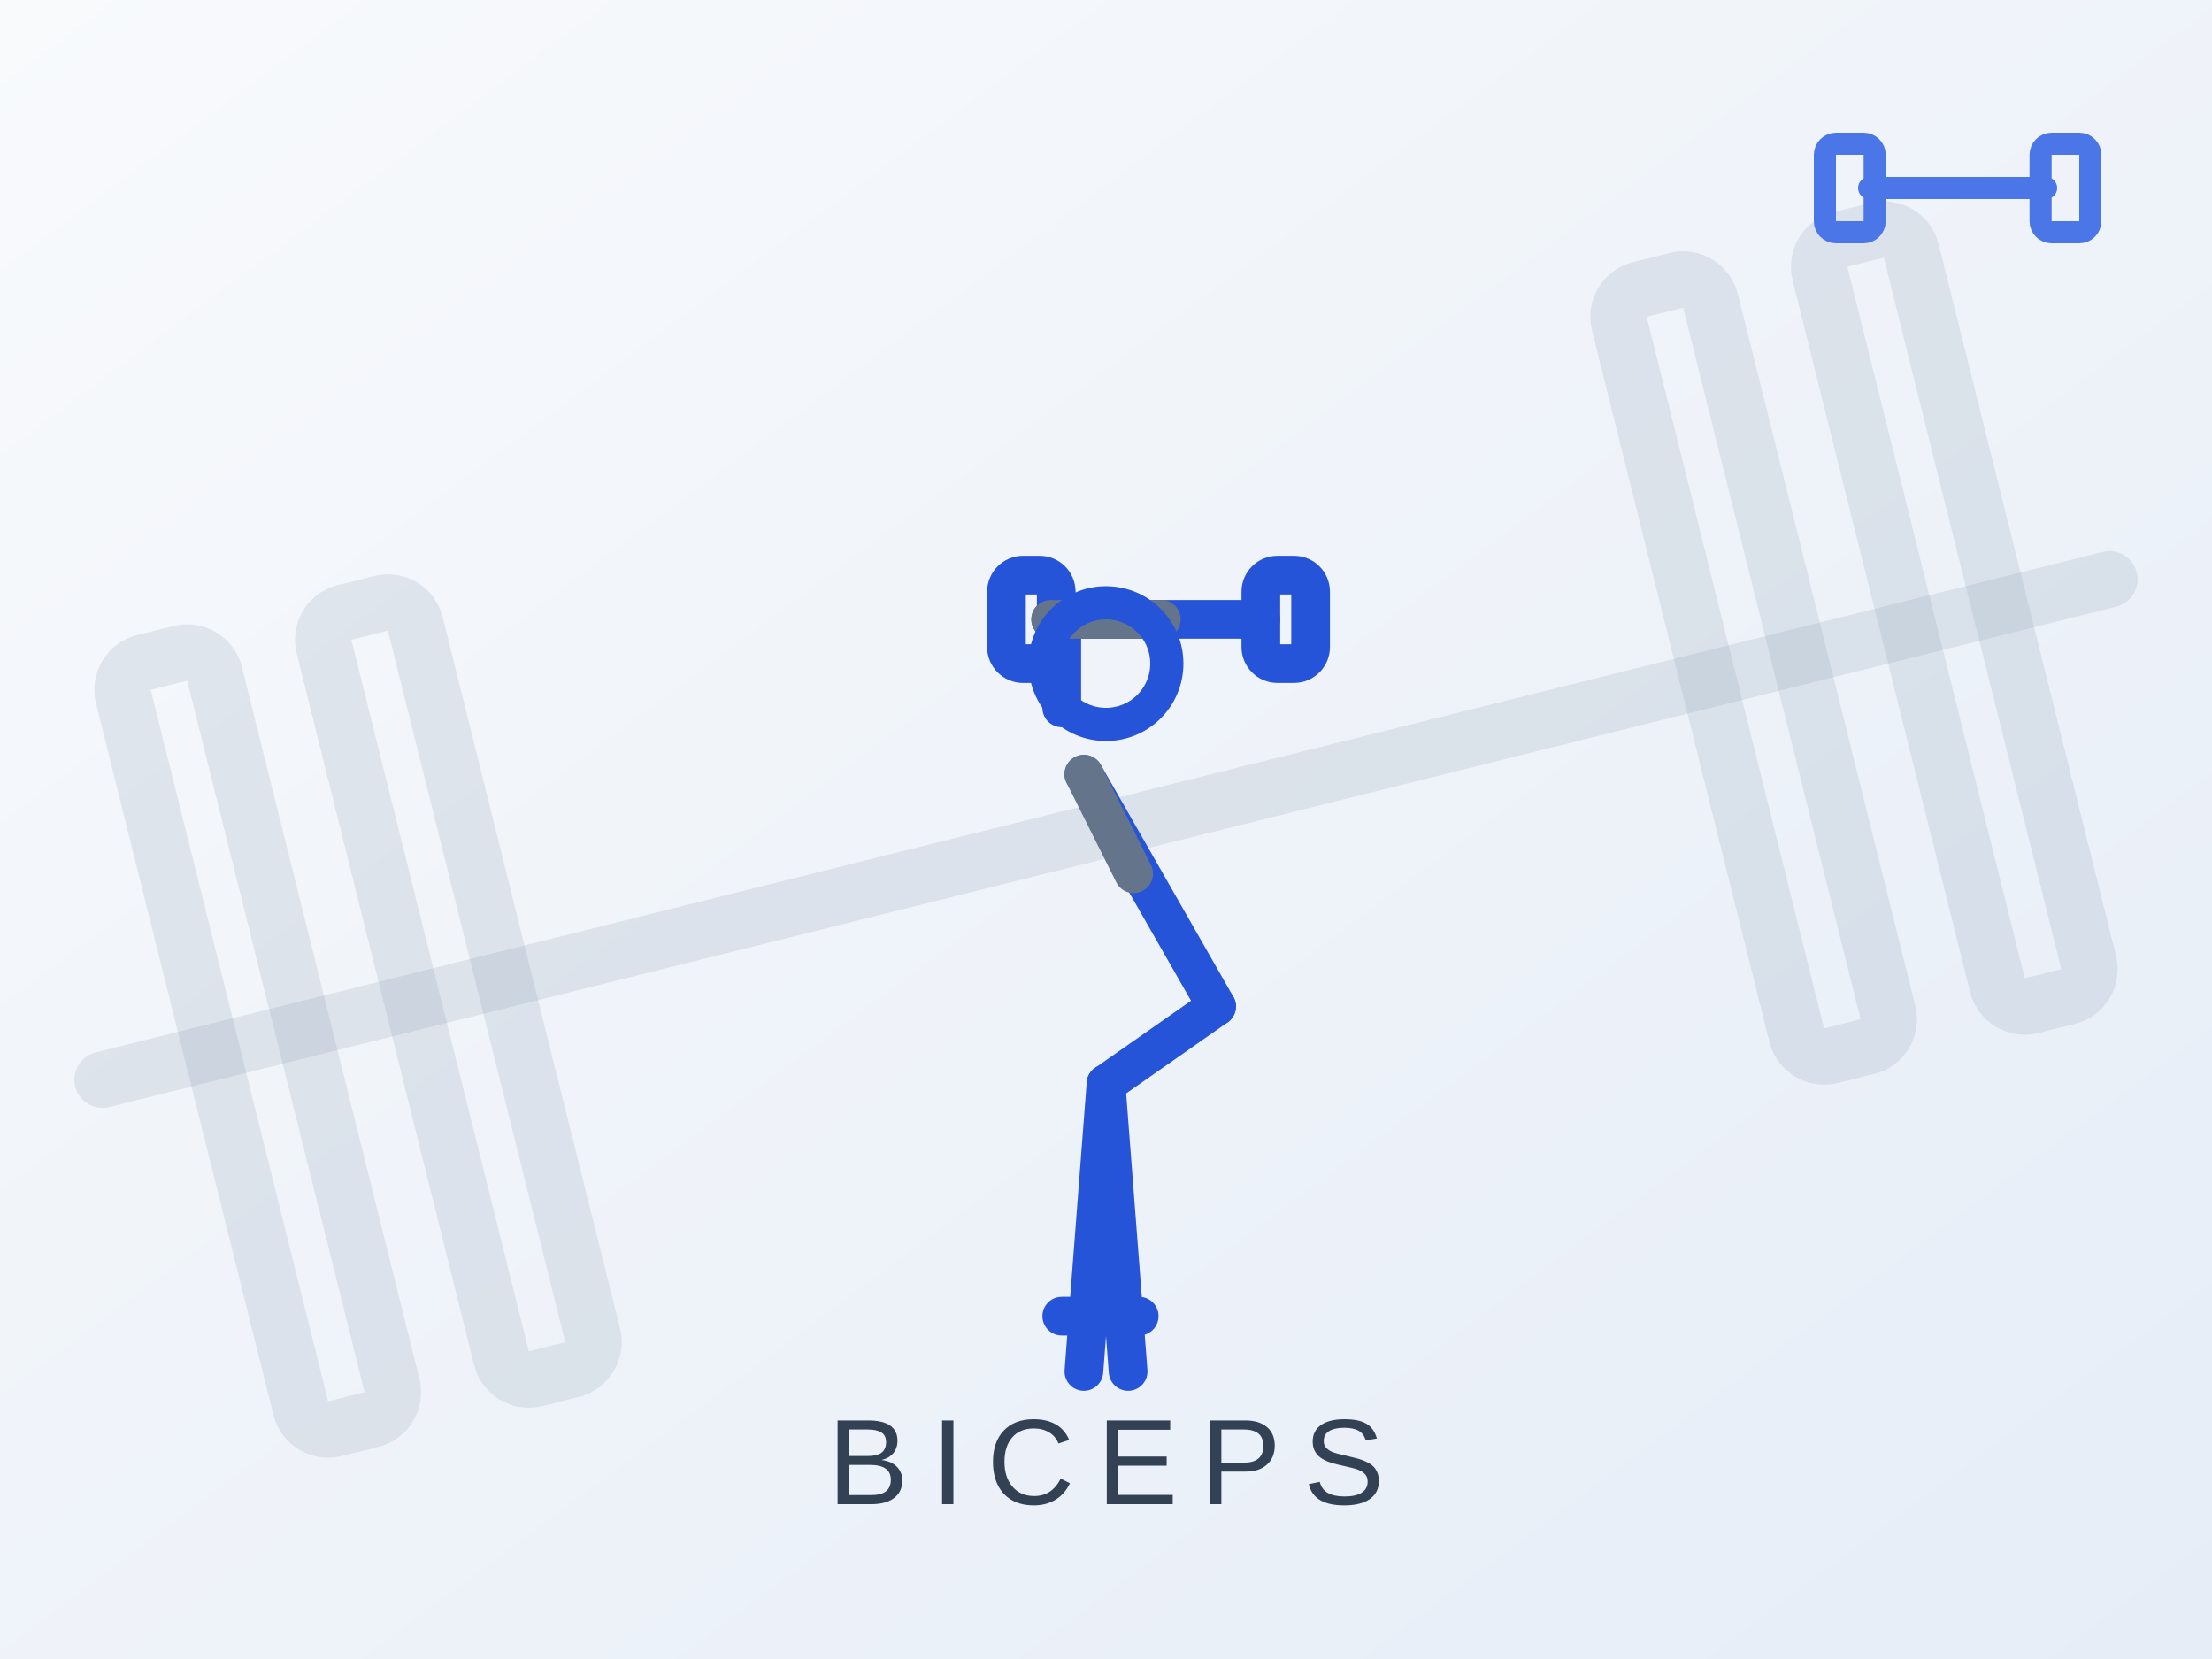
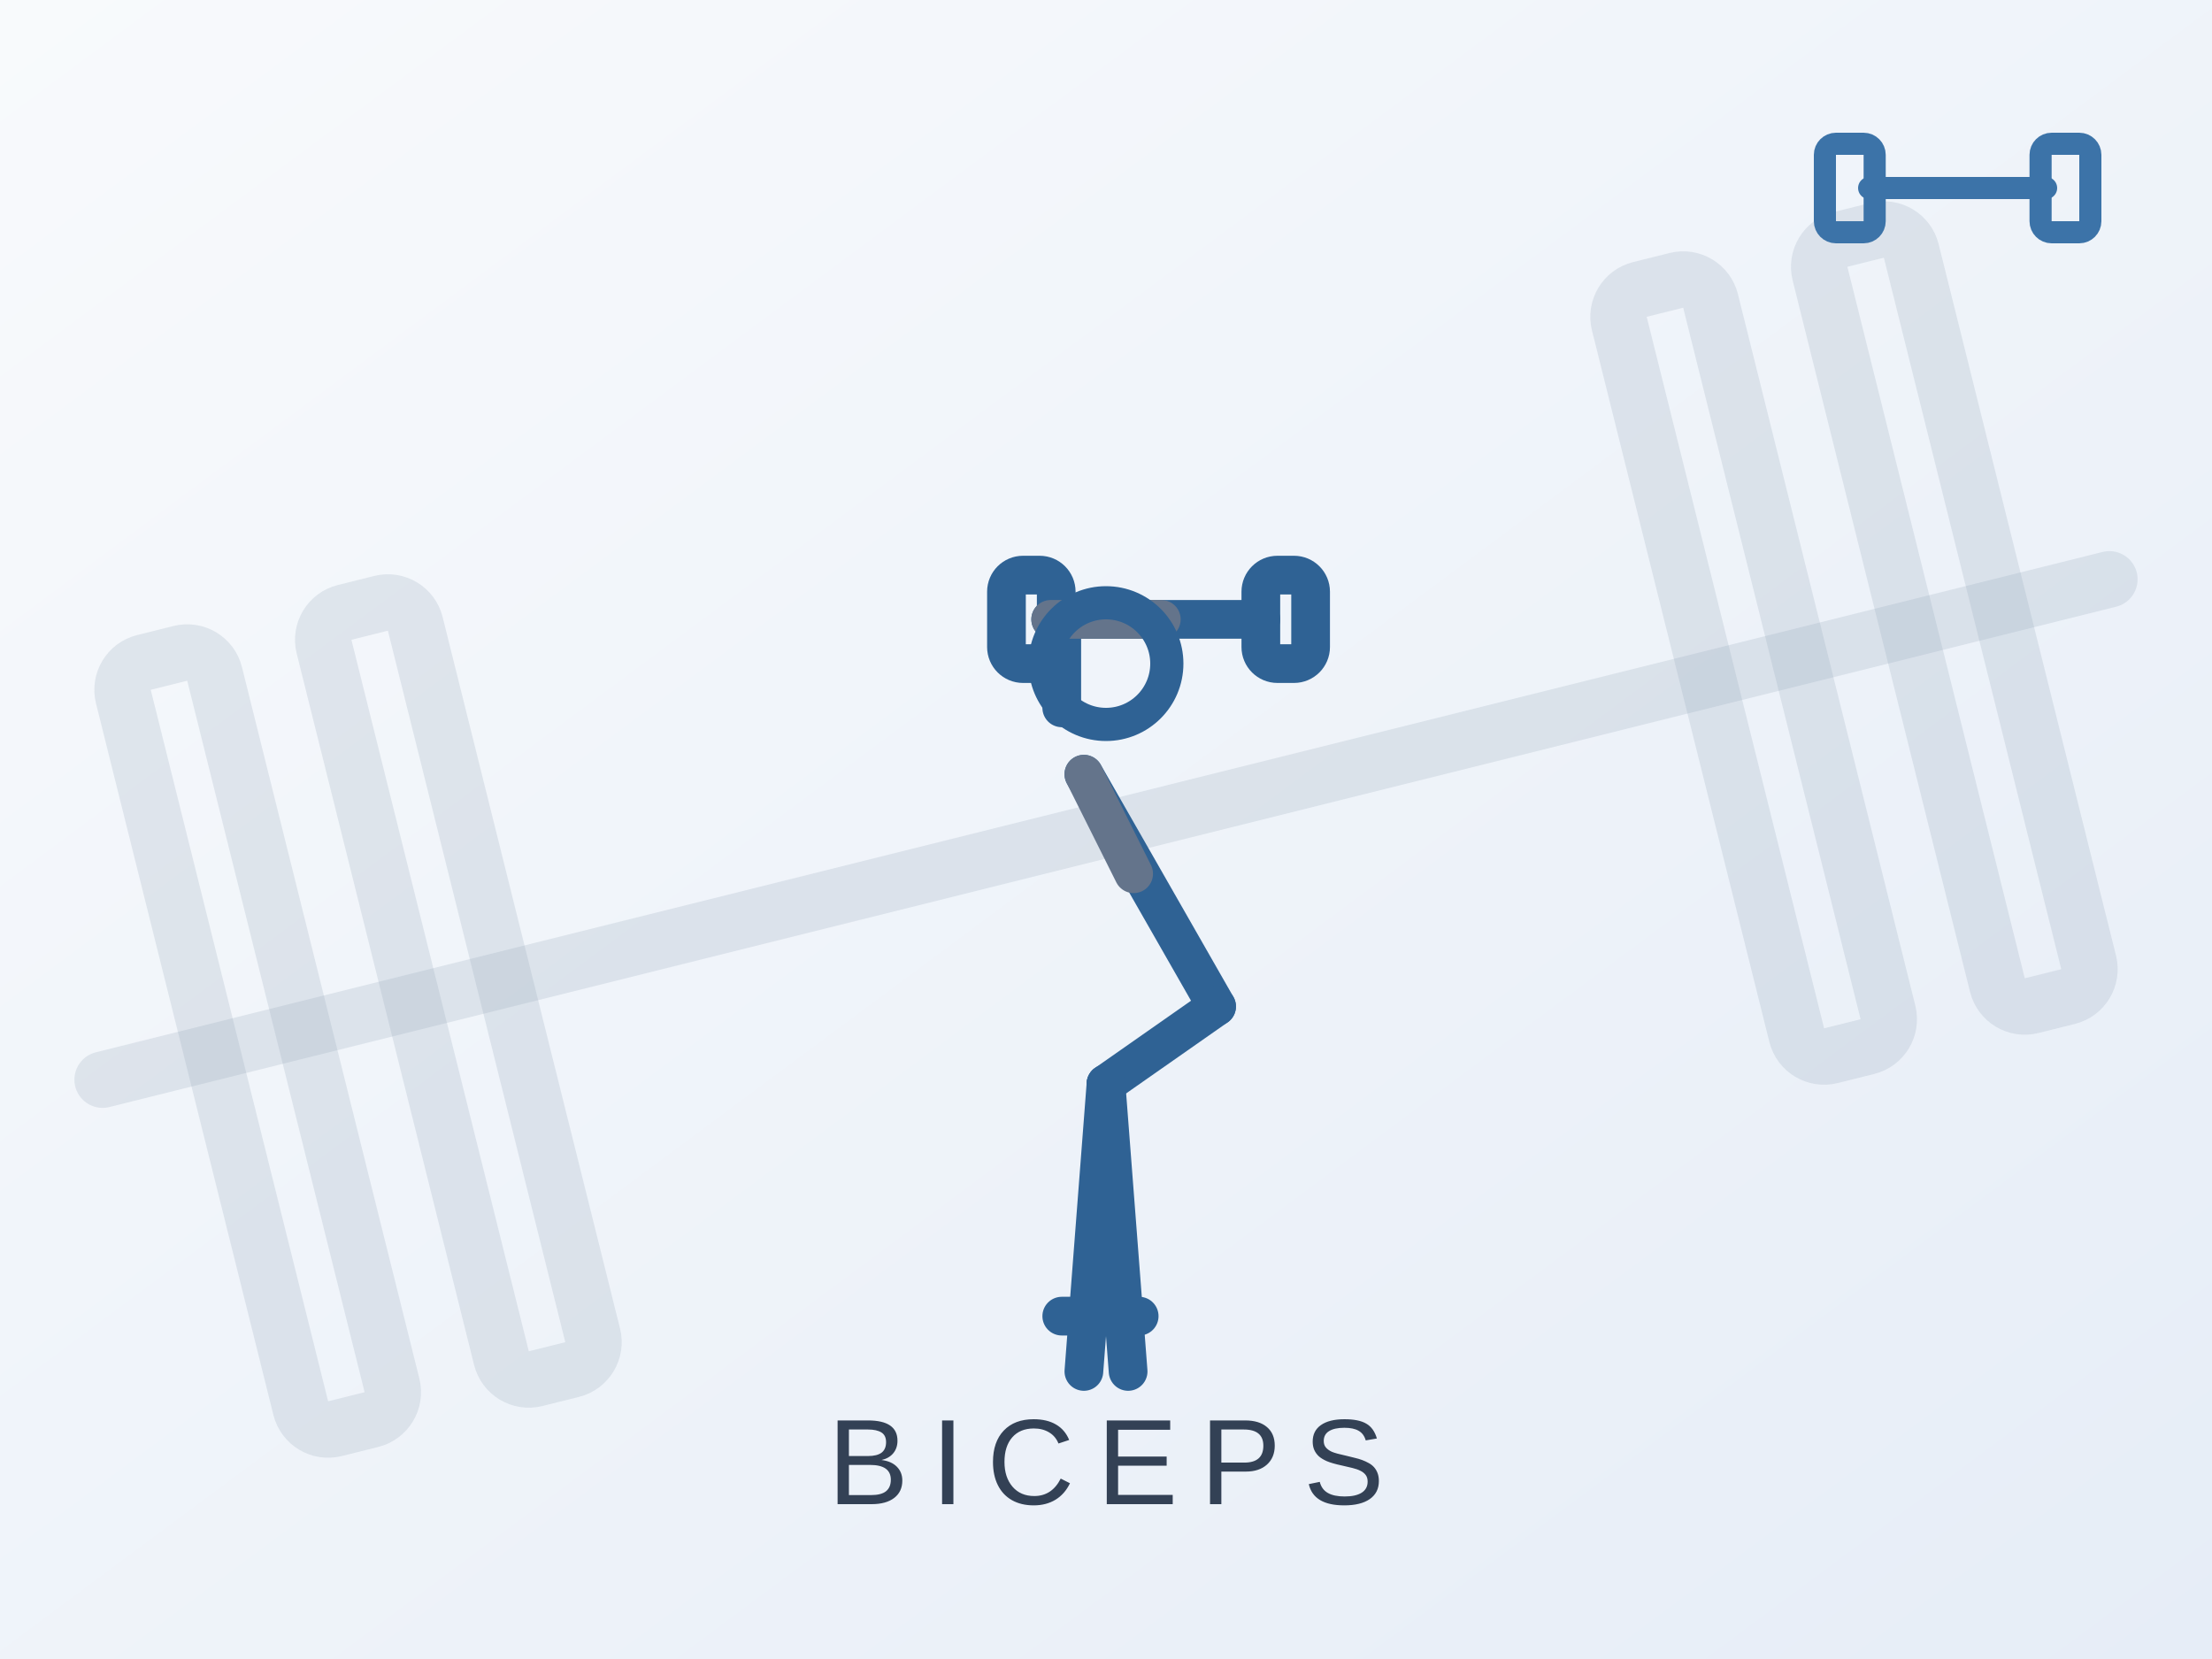
<svg xmlns="http://www.w3.org/2000/svg" viewBox="0 0 400 300" width="400" height="300">
  <defs>
    <linearGradient id="bg" x1="0" y1="0" x2="1" y2="1">
      <stop offset="0" stop-color="#f8fafc" />
      <stop offset="1" stop-color="#e6edf7" />
    </linearGradient>
  </defs>
  <rect width="400" height="300" fill="url(#bg)" />
  <g stroke="#94a3b8" stroke-opacity="0.22" stroke-width="6" stroke-linecap="round" stroke-linejoin="round" fill="none" transform="translate(200,150) rotate(-14) scale(1.7)">
    <line x1="-110" y1="0" x2="110" y2="0" />
    <rect x="-98" y="-42" width="10" height="84" rx="3" />
    <rect x="-76" y="-42" width="10" height="84" rx="3" />
    <rect x="66" y="-42" width="10" height="84" rx="3" />
    <rect x="88" y="-42" width="10" height="84" rx="3" />
  </g>
-   <g stroke="#4b76e8" stroke-width="4" fill="none" stroke-linecap="round" stroke-linejoin="round">
+   <g stroke="#3c73a8" stroke-width="4" fill="none" stroke-linecap="round" stroke-linejoin="round">
    <line x1="338" y1="34" x2="370" y2="34" />
    <rect x="330" y="26" width="9" height="16" rx="2" />
    <rect x="369" y="26" width="9" height="16" rx="2" />
  </g>
  <g fill="none" stroke-linecap="round" stroke-linejoin="round">
-     <g stroke="#2554d8" stroke-width="7">
+     <g stroke="#2f6294" stroke-width="7">
      <line x1="190" y1="112" x2="228" y2="112" />
      <rect x="182" y="104" width="9" height="16" rx="3" />
      <rect x="228" y="104" width="9" height="16" rx="3" />
      <line x1="192" y1="128" x2="192" y2="112" />
      <line x1="196" y1="140" x2="220" y2="182" />
      <line x1="220" y1="182" x2="200" y2="196" />
      <line x1="200" y1="196" x2="196" y2="248" />
    </g>
    <g stroke="#64748b" stroke-width="7">
      <line x1="190" y1="112" x2="210" y2="112" />
      <line x1="196" y1="140" x2="205" y2="158" />
    </g>
-     <circle cx="200" cy="120" r="11" stroke="#2554d8" stroke-width="6" />
-     <g stroke="#2554d8" stroke-width="7">
+     <circle cx="200" cy="120" r="11" stroke="#2f6294" stroke-width="6" />
+     <g stroke="#2f6294" stroke-width="7">
      <line x1="200" y1="196" x2="204" y2="248" />
      <line x1="192" y1="238" x2="206" y2="238" />
    </g>
  </g>
  <text x="200" y="272" text-anchor="middle" font-family="Arial, Helvetica, sans-serif" font-size="22" letter-spacing="4" fill="#334155">BICEPS</text>
</svg>
